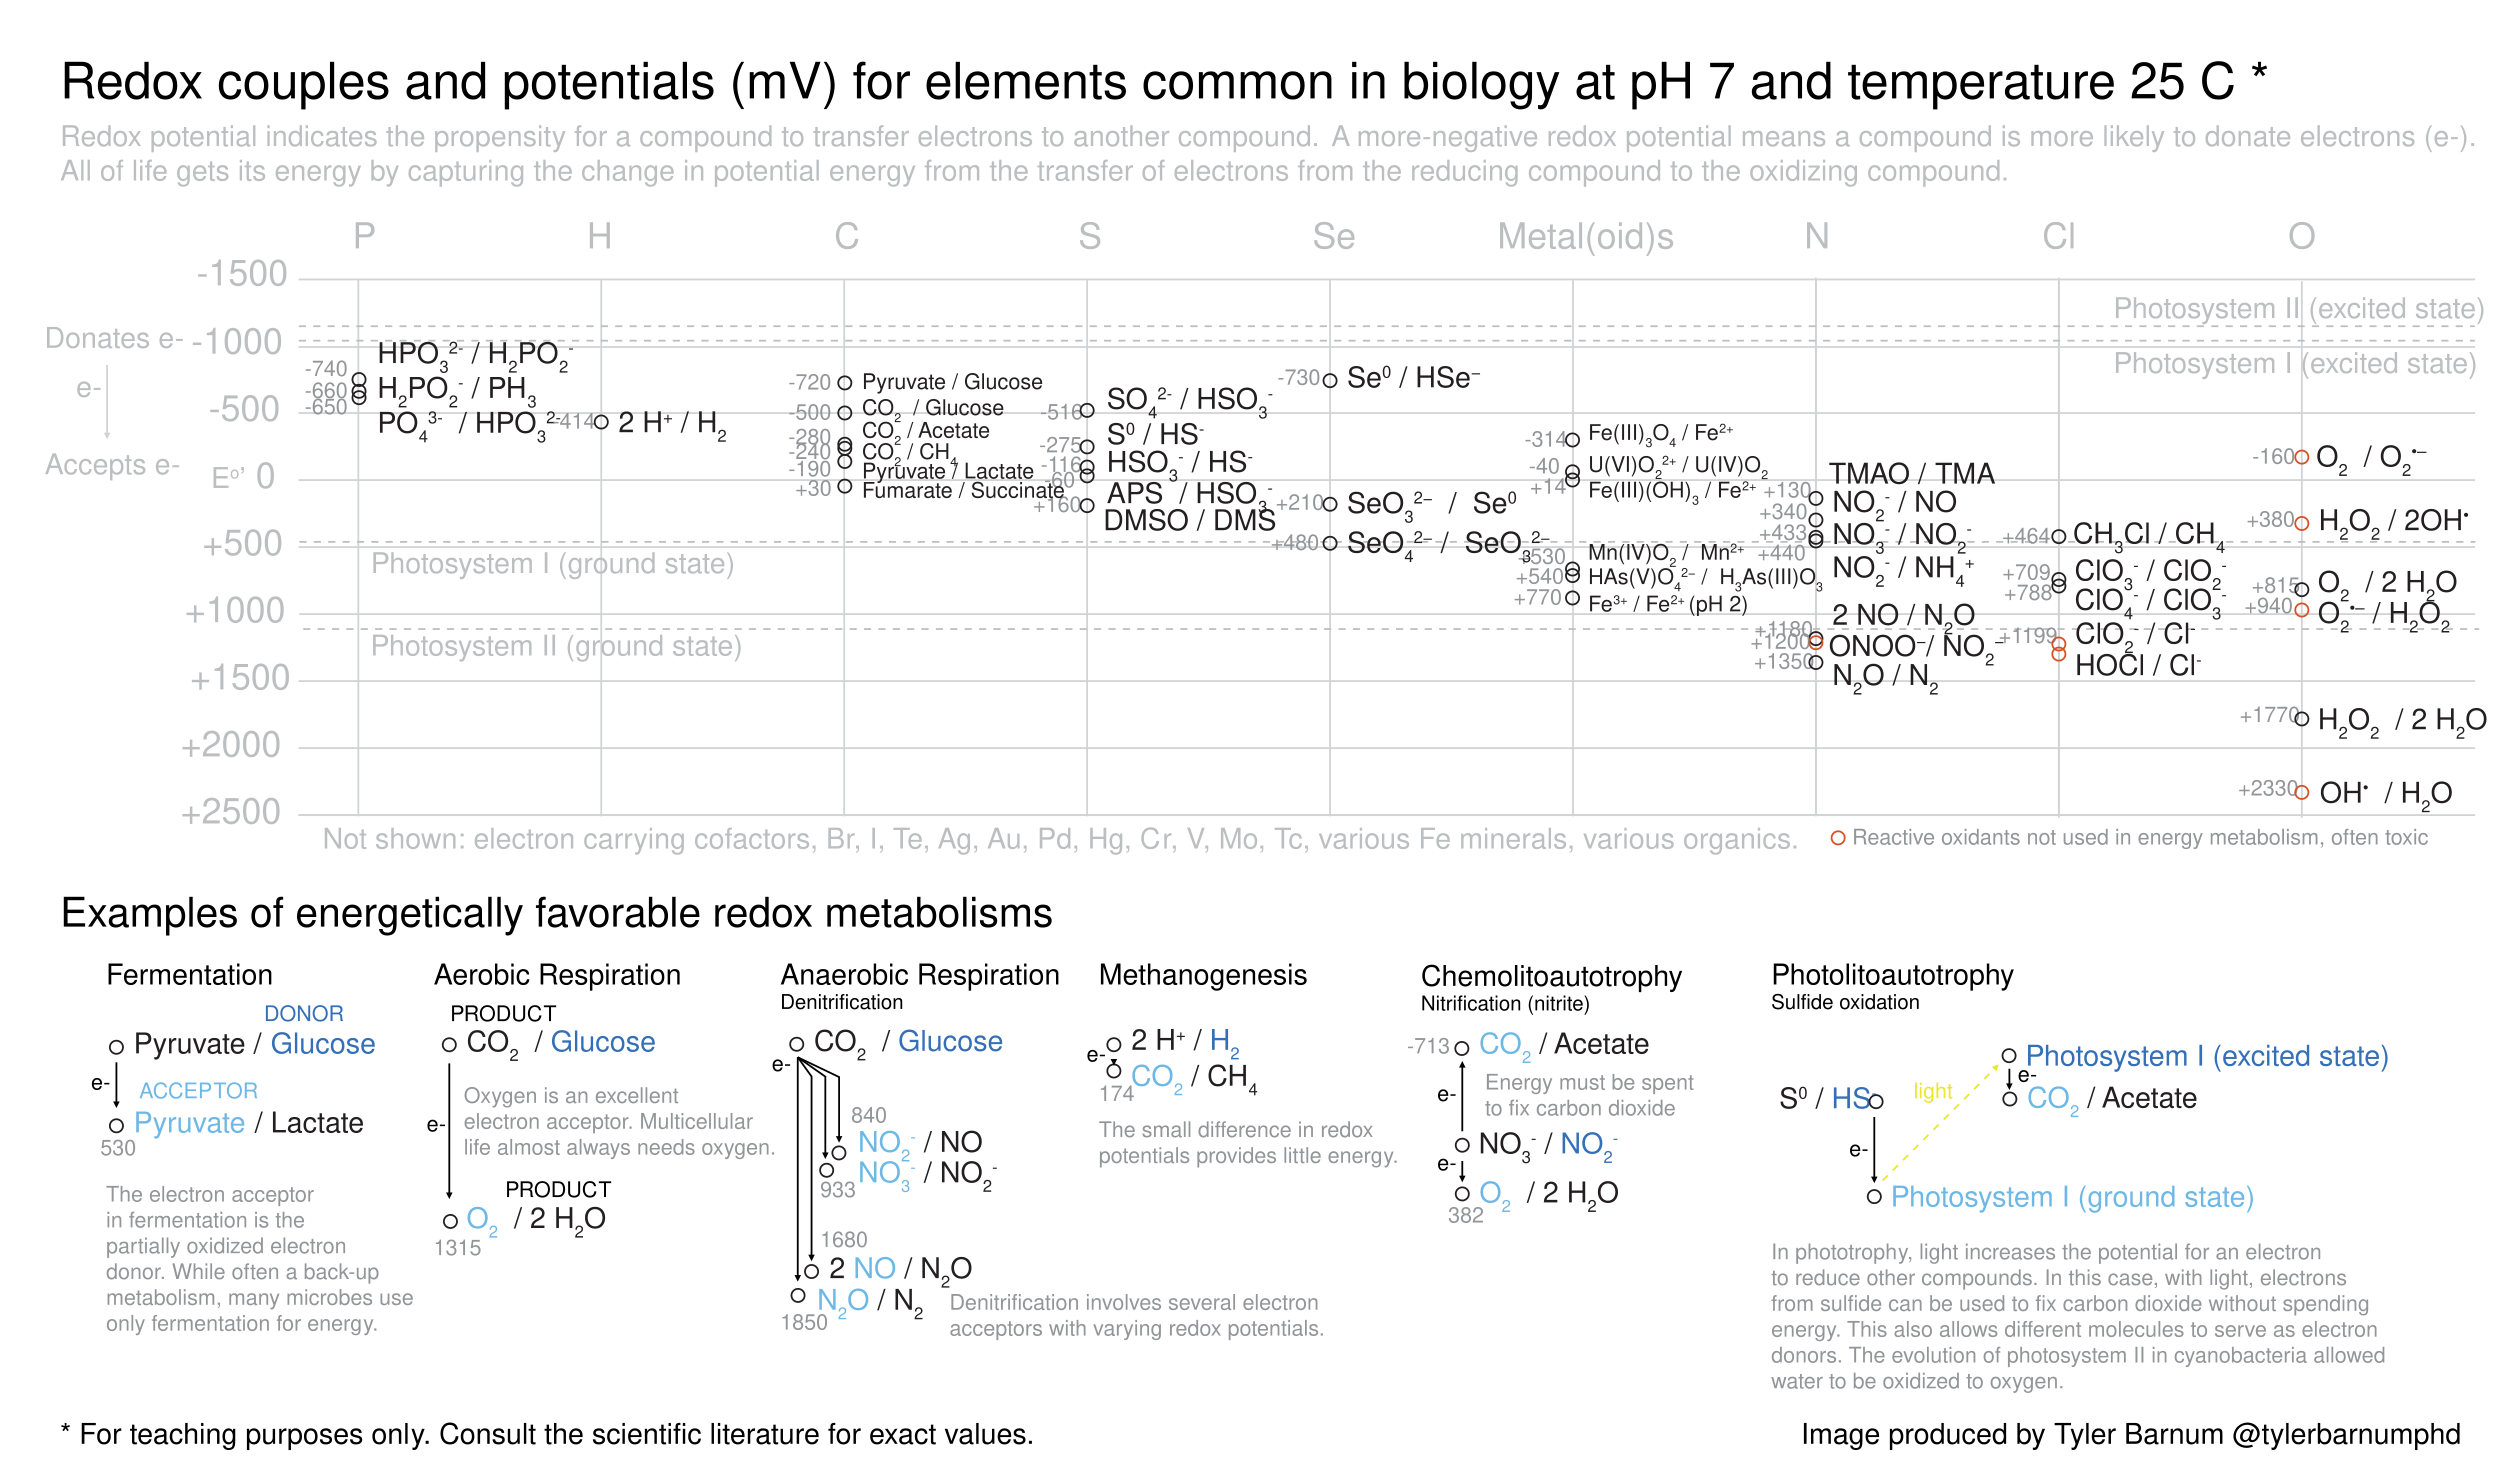
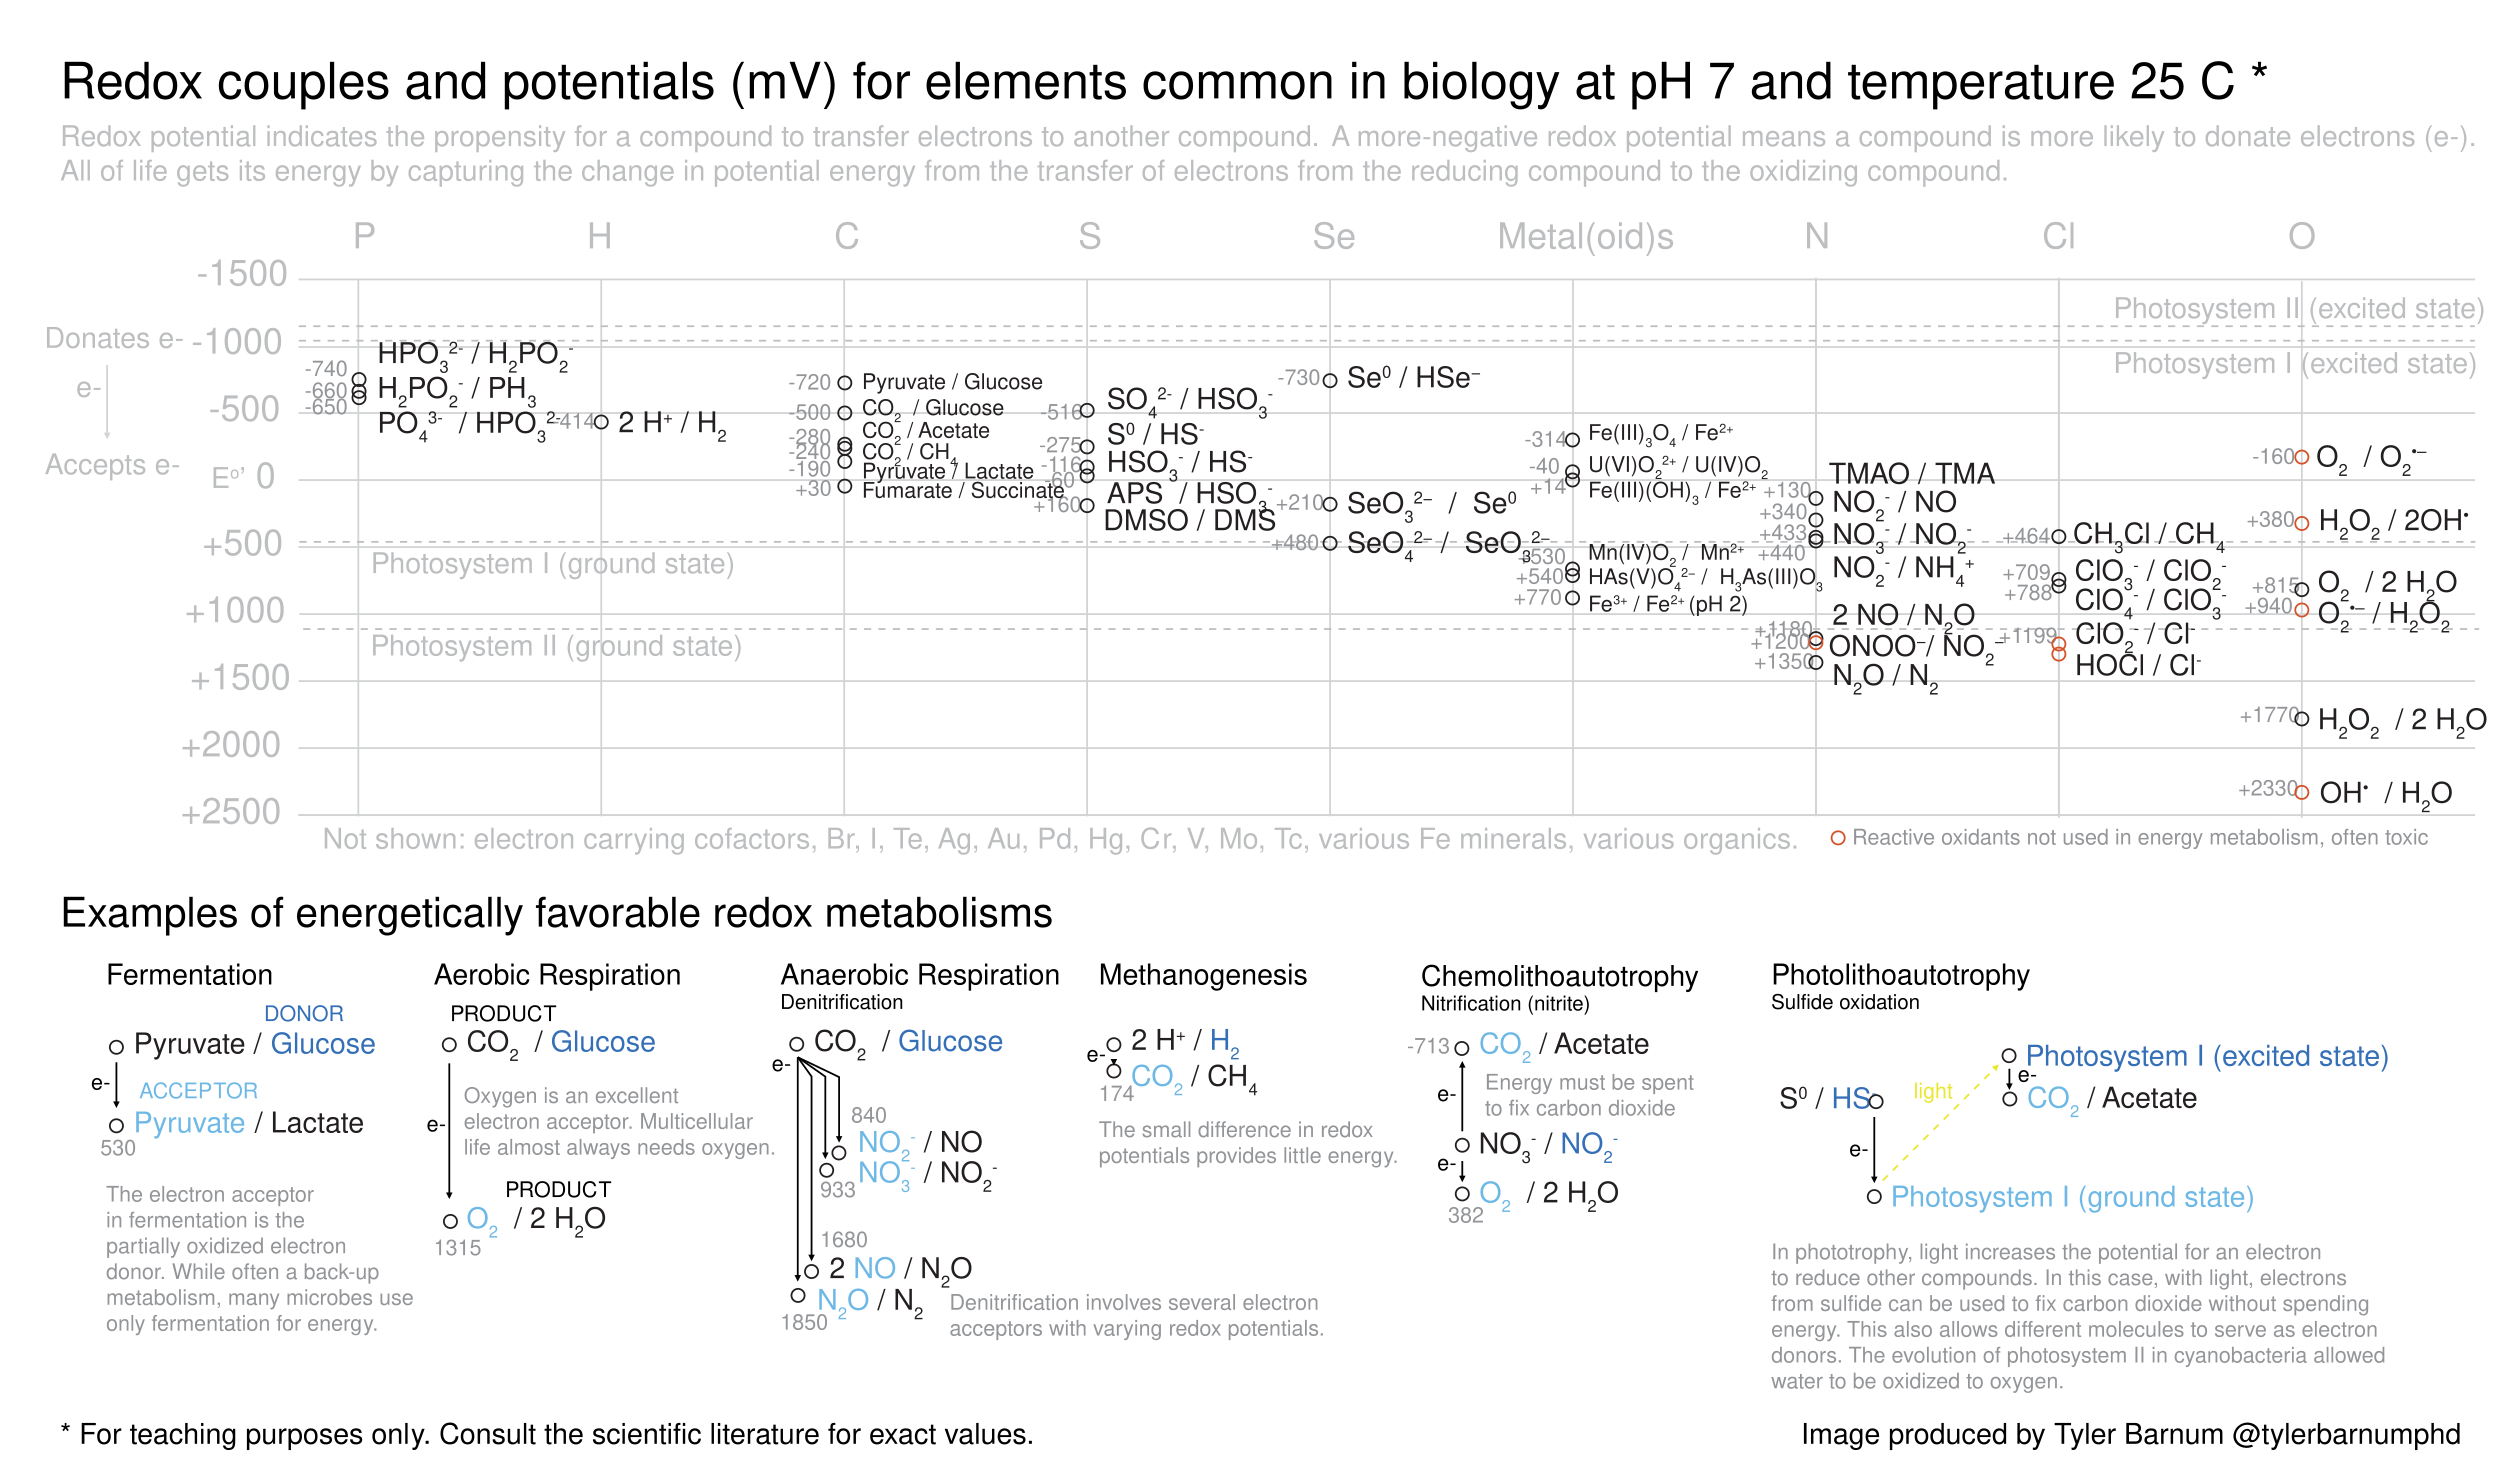
<svg xmlns="http://www.w3.org/2000/svg" id="Redox_ordered" data-name="Redox ordered" viewBox="0 0 612 362.8">
  <defs>
    <style>.cls-1,.cls-2,.cls-20,.cls-22,.cls-71,.cls-73,.cls-74{fill:none;stroke-miterlimit:10;stroke-width:0.44px;}.cls-1{stroke:#d1d3d4;}.cls-2{stroke:#bcbec0;stroke-dasharray:1.76;}.cls-3,.cls-7{font-size:8.78px;}.cls-14,.cls-3,.cls-5,.cls-7{fill:#bcbec0;}.cls-10,.cls-13,.cls-14,.cls-15,.cls-16,.cls-17,.cls-3,.cls-30,.cls-32,.cls-33,.cls-34,.cls-36,.cls-37,.cls-38,.cls-39,.cls-4,.cls-40,.cls-43,.cls-45,.cls-46,.cls-47,.cls-49,.cls-5,.cls-53,.cls-55,.cls-56,.cls-59,.cls-62,.cls-7,.cls-72,.cls-8,.cls-9{font-family:Helvetica, Helvetica;}.cls-4{font-size:12.29px;}.cls-13,.cls-14,.cls-37,.cls-43,.cls-45,.cls-46,.cls-5,.cls-56,.cls-59,.cls-62,.cls-8,.cls-9{font-size:7.02px;}.cls-6{letter-spacing:-0.05em;}.cls-7{letter-spacing:-0.02em;}.cls-13,.cls-30,.cls-32,.cls-33,.cls-34,.cls-36,.cls-37,.cls-38,.cls-39,.cls-40,.cls-49,.cls-60,.cls-63,.cls-64,.cls-65,.cls-8,.cls-9{fill:#231f20;}.cls-23,.cls-59,.cls-62,.cls-9{letter-spacing:0em;}.cls-10,.cls-16,.cls-17,.cls-33,.cls-34,.cls-36{font-size:5.27px;}.cls-10{fill:#939598;}.cls-11{letter-spacing:-0.07em;}.cls-12,.cls-13{letter-spacing:0em;}.cls-14{letter-spacing:-0.04em;}.cls-15,.cls-38,.cls-39,.cls-40,.cls-72{font-size:5.27px;}.cls-16,.cls-44,.cls-45,.cls-46,.cls-62,.cls-70{fill:#346fb7;}.cls-17,.cls-43,.cls-47,.cls-58,.cls-59{fill:#6eb8e6;}.cls-18{letter-spacing:-0.02em;}.cls-19{letter-spacing:-0.02em;}.cls-20{stroke:#231f20;}.cls-21{letter-spacing:0em;}.cls-22{stroke:#d55127;}.cls-24{letter-spacing:-0.07em;}.cls-25{letter-spacing:-0.05em;}.cls-26{letter-spacing:-0.02em;}.cls-27{letter-spacing:-0.11em;}.cls-28{letter-spacing:0em;}.cls-29{letter-spacing:-0.09em;}.cls-30,.cls-32,.cls-47,.cls-49{font-size:7.02px;}.cls-31,.cls-49{letter-spacing:0em;}.cls-32{letter-spacing:0em;}.cls-34{letter-spacing:0em;}.cls-35,.cls-36{letter-spacing:0em;}.cls-37,.cls-60,.cls-61{letter-spacing:0em;}.cls-39{letter-spacing:0em;}.cls-40,.cls-41{letter-spacing:0em;}.cls-42{letter-spacing:-0.05em;}.cls-45{letter-spacing:0em;}.cls-48,.cls-65{letter-spacing:-0.05em;}.cls-50{letter-spacing:-0.02em;}.cls-51,.cls-70{letter-spacing:0em;}.cls-52{letter-spacing:-0.05em;}.cls-53{font-size:7px;}.cls-54{font-size:5px;}.cls-55{font-size:10px;}.cls-57{letter-spacing:-0.07em;}.cls-64{letter-spacing:0em;}.cls-66{letter-spacing:-0.02em;}.cls-67{letter-spacing:-0.05em;}.cls-68{letter-spacing:0em;}.cls-69{letter-spacing:-0.05em;}.cls-71{stroke:#000;}.cls-72{fill:#e9e72e;}.cls-73,.cls-74{stroke:#e9e72e;}.cls-73{stroke-dasharray:1.76;}</style>
  </defs>
  <line class="cls-1" x1="73.08" y1="84.95" x2="605.9" y2="84.95" />
  <line class="cls-1" x1="73.08" y1="101.11" x2="605.9" y2="101.11" />
  <line class="cls-1" x1="73.08" y1="68.41" x2="605.9" y2="68.41" />
  <line class="cls-1" x1="73.08" y1="117.52" x2="605.9" y2="117.52" />
  <line class="cls-1" x1="73.08" y1="133.92" x2="605.9" y2="133.92" />
  <line class="cls-1" x1="73.29" y1="150.33" x2="605.9" y2="150.33" />
  <line class="cls-1" x1="73.08" y1="166.73" x2="605.9" y2="166.73" />
  <line class="cls-1" x1="73.08" y1="199.54" x2="557.87" y2="199.54" />
  <line class="cls-1" x1="87.72" y1="68.48" x2="87.72" y2="199.83" />
  <line class="cls-1" x1="147.19" y1="68.48" x2="147.19" y2="199.83" />
  <line class="cls-1" x1="206.66" y1="68.48" x2="206.66" y2="199.83" />
  <line class="cls-1" x1="266.13" y1="68.48" x2="266.13" y2="199.83" />
  <line class="cls-1" x1="325.6" y1="68.48" x2="325.6" y2="199.83" />
  <line class="cls-1" x1="385.07" y1="68.48" x2="385.07" y2="199.83" />
  <line class="cls-1" x1="444.54" y1="68.48" x2="444.54" y2="199.83" />
  <line class="cls-1" x1="444.54" y1="67.98" x2="444.54" y2="199.32" />
  <line class="cls-1" x1="504.01" y1="67.98" x2="504.01" y2="199.32" />
  <line class="cls-1" x1="504.01" y1="68.85" x2="504.01" y2="200.2" />
  <line class="cls-1" x1="563.49" y1="68.85" x2="563.49" y2="200.2" />
  <line class="cls-1" x1="73.08" y1="183.14" x2="605.9" y2="183.14" />
  <line class="cls-1" x1="73.08" y1="199.54" x2="605.9" y2="199.54" />
  <line class="cls-2" x1="74.22" y1="153.99" x2="606.9" y2="153.99" />
  <line class="cls-2" x1="73.29" y1="132.65" x2="605.98" y2="132.65" />
  <line class="cls-2" x1="73.15" y1="83.4" x2="605.84" y2="83.4" />
  <line class="cls-2" x1="73.15" y1="79.86" x2="605.84" y2="79.86" />
  <text class="cls-3" transform="translate(46.8 86.58)">-1000</text>
  <text class="cls-3" transform="translate(48.1 69.86)">-1500</text>
  <text class="cls-3" transform="translate(51.06 103.02)">-500</text>
  <text class="cls-3" transform="translate(62.61 119.45)">0</text>
  <text class="cls-3" transform="translate(45.23 152.32)">+1000</text>
  <text class="cls-3" transform="translate(46.52 168.76)">+1500</text>
  <text class="cls-3" transform="translate(49.54 135.89)">+500</text>
  <text class="cls-3" transform="translate(44.22 185.19)">+2000</text>
  <text class="cls-3" transform="translate(44.22 201.6)">+2500</text>
  <text class="cls-4" transform="translate(14.71 24.09)">Redox couples and potentials (mV) for elements common in biology at pH 7 and temperature 25 C *</text>
  <text class="cls-5" transform="translate(14.71 35.76)">Redox potential indicates the propensity for a compound to transfer electrons to another compound.<tspan class="cls-6" x="309.57" y="0" xml:space="preserve"> A</tspan>
    <tspan x="315.44" y="0" xml:space="preserve"> more-negative redox potential means a compound is more likely to donate electrons (e-). </tspan>
    <tspan x="0" y="8.43">All of life gets its energy by capturing the change in potential energy from the transfer of electrons from the reducing compound to the oxidizing compound.</tspan>
  </text>
  <text class="cls-3" transform="translate(560.13 60.81)">O</text>
  <text class="cls-3" transform="translate(204.2 60.81)">C</text>
  <text class="cls-3" transform="translate(143.65 60.81)">H</text>
  <text class="cls-3" transform="translate(441.69 60.81)">N</text>
  <text class="cls-7" transform="translate(86.28 60.81)">P</text>
  <text class="cls-3" transform="translate(263.94 60.81)">S</text>
  <text class="cls-3" transform="translate(321.27 60.81)">Se</text>
  <text class="cls-3" transform="translate(499.93 60.81)">Cl</text>
  <text class="cls-3" transform="translate(366.55 60.81)">Metal(oid)s</text>
  <text class="cls-8" transform="translate(567.4 144.87)">O</text>
  <text class="cls-8" transform="translate(572.87 147.21) scale(0.58)">2</text>
  <text class="cls-8" transform="translate(575.14 144.87)">
    <tspan xml:space="preserve">  / 2 H</tspan>
  </text>
  <text class="cls-8" transform="translate(593.88 147.21) scale(0.58)">2</text>
  <text class="cls-8" transform="translate(596.15 144.87)">O</text>
  <text class="cls-8" transform="translate(567.4 178.51)">H</text>
  <text class="cls-9" transform="translate(572.48 180.85) scale(0.58)">2</text>
  <text class="cls-8" transform="translate(574.75 178.51)">O</text>
  <text class="cls-8" transform="translate(580.22 180.85) scale(0.58)">2</text>
  <text class="cls-8" transform="translate(582.49 178.51)">
    <tspan xml:space="preserve">  / 2 H</tspan>
  </text>
  <text class="cls-8" transform="translate(601.22 180.85) scale(0.58)">2</text>
  <text class="cls-8" transform="translate(603.5 178.51)">O</text>
  <text class="cls-10" transform="translate(551.21 145.1)">+815</text>
  <text class="cls-10" transform="translate(490.59 146.86)">+788</text>
  <text class="cls-10" transform="translate(489.28 157.41)">+<tspan class="cls-11" x="3.08" y="0">1</tspan>
    <tspan x="5.62" y="0">199</tspan>
  </text>
  <text class="cls-10" transform="translate(490.17 141.89)">+709</text>
  <text class="cls-10" transform="translate(74.58 92.04)">-740</text>
  <text class="cls-10" transform="translate(74.58 101.36)">-650</text>
  <text class="cls-10" transform="translate(74.58 97.4)">-660</text>
  <text class="cls-8" transform="translate(507.84 149.26)">ClO</text>
  <text class="cls-8" transform="translate(519.93 151.6) scale(0.58)">4<tspan x="3.91" y="-8.02">-</tspan>
  </text>
  <text class="cls-8" transform="translate(523.57 149.26)">
    <tspan xml:space="preserve"> / ClO</tspan>
  </text>
  <text class="cls-8" transform="translate(541.52 151.6) scale(0.58)">3<tspan x="3.91" y="-8.02">-</tspan>
  </text>
  <text class="cls-8" transform="translate(507.84 142.09)">ClO</text>
  <text class="cls-8" transform="translate(519.93 144.43) scale(0.58)">3<tspan x="3.91" y="-8.02">-</tspan>
  </text>
  <text class="cls-8" transform="translate(523.57 142.09)">
    <tspan xml:space="preserve"> / ClO</tspan>
  </text>
  <text class="cls-8" transform="translate(541.52 144.43) scale(0.58)">2<tspan x="3.91" y="-8.02">-</tspan>
  </text>
  <text class="cls-8" transform="translate(92.37 88.88)">HPO</text>
  <text class="cls-8" transform="translate(107.58 91.22) scale(0.58)">3<tspan class="cls-12" x="3.91" y="-8.02">2-</tspan>
  </text>
  <text class="cls-8" transform="translate(113.5 88.88)">
    <tspan xml:space="preserve"> / H</tspan>
  </text>
  <text class="cls-8" transform="translate(124.43 91.22) scale(0.58)">2</text>
  <text class="cls-8" transform="translate(126.7 88.88)">PO</text>
  <text class="cls-8" transform="translate(136.85 91.22) scale(0.58)">2<tspan x="3.91" y="-8.02">-</tspan>
  </text>
  <text class="cls-8" transform="translate(92.37 97.4)">H</text>
  <text class="cls-8" transform="translate(97.44 99.73) scale(0.58)">2</text>
  <text class="cls-8" transform="translate(99.71 97.4)">PO</text>
  <text class="cls-8" transform="translate(109.86 99.73) scale(0.58)">
    <tspan class="cls-12">2</tspan>
    <tspan x="3.9" y="-8.02">-</tspan>
  </text>
  <text class="cls-8" transform="translate(113.5 97.4)">
    <tspan xml:space="preserve"> / PH</tspan>
  </text>
  <text class="cls-13" transform="translate(129.11 99.73) scale(0.58)">3</text>
  <text class="cls-5" transform="translate(10.87 85.14)">Donates e-</text>
  <text class="cls-5" transform="translate(51.65 119.45)">E</text>
  <text class="cls-5" transform="translate(56.33 117.11) scale(0.58)">o</text>
  <text class="cls-14" transform="translate(58.61 119.45)">’</text>
  <text class="cls-5" transform="translate(18.62 97.14)">e-</text>
  <text class="cls-15" transform="translate(22.28 266.72)">e-</text>
  <text class="cls-16" transform="translate(64.62 249.96)">DONOR</text>
  <text class="cls-17" transform="translate(34.06 268.85)">ACCEP<tspan class="cls-18" x="18.15" y="0">T</tspan>
    <tspan x="21.27" y="0">OR</tspan>
  </text>
  <text class="cls-15" transform="translate(104.44 276.94)">e-</text>
  <text class="cls-15" transform="translate(110.19 249.97)">PRODUC<tspan class="cls-19" x="22.84" y="0">T</tspan>
  </text>
  <text class="cls-15" transform="translate(123.65 293.04)">PRODUC<tspan class="cls-19" x="22.84" y="0">T</tspan>
  </text>
  <text class="cls-15" transform="translate(188.93 262.18)">e-</text>
  <text class="cls-15" transform="translate(266 259.84)">e-</text>
  <text class="cls-15" transform="translate(351.83 269.51)">e-</text>
  <text class="cls-15" transform="translate(351.83 286.48)">e-</text>
  <text class="cls-5" transform="translate(10.91 116.08)">Accepts e-</text>
  <text class="cls-8" transform="translate(92.37 105.94)">PO</text>
  <text class="cls-8" transform="translate(102.51 108.28) scale(0.58)">4<tspan class="cls-12" x="3.91" y="-8.02">3-</tspan>
  </text>
  <text class="cls-8" transform="translate(108.43 105.94)">
    <tspan xml:space="preserve">  / HPO</tspan>
  </text>
  <text class="cls-8" transform="translate(131.45 108.28) scale(0.58)">3<tspan class="cls-12" x="3.91" y="-8.02">2-</tspan>
  </text>
  <text class="cls-8" transform="translate(507.96 157.53)">ClO</text>
  <text class="cls-8" transform="translate(520.05 159.87) scale(0.58)">2<tspan x="3.91" y="-8.02">-</tspan>
  </text>
  <text class="cls-8" transform="translate(523.69 157.53)">
    <tspan xml:space="preserve"> / Cl</tspan>
  </text>
  <text class="cls-8" transform="translate(536.18 155.19) scale(0.58)">-</text>
  <circle class="cls-20" cx="563.49" cy="144.35" r="1.61" />
  <text class="cls-8" transform="translate(567 114.17)">O</text>
  <text class="cls-8" transform="translate(572.46 116.51) scale(0.58)">2</text>
  <text class="cls-8" transform="translate(574.74 114.17)">
    <tspan xml:space="preserve">  / O</tspan>
  </text>
  <text class="cls-8" transform="translate(588.01 116.51) scale(0.58)">2<tspan class="cls-21" x="3.91" y="-8.02">•–</tspan>
  </text>
  <text class="cls-10" transform="translate(551.33 113.51)">-160</text>
  <circle class="cls-22" cx="563.49" cy="111.9" r="1.61" />
  <text class="cls-8" transform="translate(567.4 152.48)">O</text>
  <text class="cls-8" transform="translate(572.87 154.82) scale(0.58)">2<tspan x="3.91" y="-8.02">•–</tspan>
  </text>
  <text class="cls-8" transform="translate(578.85 152.48)">
    <tspan xml:space="preserve"> / H</tspan>
  </text>
  <text class="cls-8" transform="translate(589.78 154.82) scale(0.58)">2</text>
  <text class="cls-8" transform="translate(592.05 152.48)">O</text>
  <text class="cls-8" transform="translate(597.52 154.82) scale(0.58)">2</text>
  <text class="cls-10" transform="translate(549.44 150.08)">+940</text>
  <circle class="cls-22" cx="563.49" cy="149.33" r="1.61" />
  <text class="cls-10" transform="translate(548.27 176.76)">+1770</text>
  <circle class="cls-20" cx="563.49" cy="176" r="1.61" />
  <text class="cls-8" transform="translate(567.88 196.49)">OH</text>
  <text class="cls-9" transform="translate(578.41 194.15) scale(0.58)">•</text>
  <text class="cls-8" transform="translate(579.85 196.49)">
    <tspan xml:space="preserve">  / H</tspan>
  </text>
  <text class="cls-8" transform="translate(592.72 198.83) scale(0.58)">2</text>
  <text class="cls-8" transform="translate(595 196.49)">O</text>
  <text class="cls-10" transform="translate(547.9 194.73)">+2330</text>
  <circle class="cls-22" cx="563.49" cy="193.98" r="1.61" />
  <text class="cls-8" transform="translate(565.65 129.78)">
    <tspan xml:space="preserve"> H</tspan>
  </text>
  <text class="cls-8" transform="translate(572.67 132.12) scale(0.58)">2</text>
  <text class="cls-8" transform="translate(574.95 129.78)">O</text>
  <text class="cls-9" transform="translate(580.41 132.12) scale(0.58)">2</text>
  <text class="cls-8" transform="translate(582.69 129.78)">
    <tspan xml:space="preserve"> / 2OH</tspan>
  </text>
  <text class="cls-8" transform="translate(602.98 127.44) scale(0.58)">•</text>
  <text class="cls-10" transform="translate(549.94 128.9)">+380</text>
  <circle class="cls-22" cx="563.49" cy="128.15" r="1.61" />
  <circle class="cls-20" cx="504.01" cy="143.47" r="1.61" />
  <circle class="cls-22" cx="504.01" cy="157.65" r="1.61" />
  <text class="cls-8" transform="translate(507.96 165.27)">HOCl / Cl</text>
  <text class="cls-8" transform="translate(537.61 162.93) scale(0.58)">-</text>
  <circle class="cls-22" cx="504.01" cy="160.12" r="1.61" />
  <circle class="cls-22" cx="449.98" cy="205.11" r="1.61" />
  <text class="cls-10" transform="translate(430.57 132.16)">+433</text>
  <text class="cls-10" transform="translate(430.2 137.13)">+440</text>
  <text class="cls-8" transform="translate(448.55 133.19)">NO</text>
  <text class="cls-8" transform="translate(459.09 135.52) scale(0.58)">
    <tspan class="cls-23">3</tspan>
    <tspan x="3.91" y="-8.02">-</tspan>
  </text>
  <text class="cls-8" transform="translate(462.73 133.19)">
    <tspan xml:space="preserve"> / NO</tspan>
  </text>
  <text class="cls-8" transform="translate(479.11 135.52) scale(0.58)">2<tspan x="3.91" y="-8.02">-</tspan>
  </text>
  <circle class="cls-20" cx="444.54" cy="131.54" r="1.61" />
  <circle class="cls-20" cx="444.54" cy="132.43" r="1.61" />
  <text class="cls-10" transform="translate(429.45 155.82)">+<tspan class="cls-24" x="3.08" y="0">1</tspan>
    <tspan x="5.62" y="0">180</tspan>
  </text>
  <text class="cls-8" transform="translate(448.55 152.94)">2 NO / N</text>
  <text class="cls-8" transform="translate(475.87 155.28) scale(0.58)">2</text>
  <text class="cls-8" transform="translate(478.14 152.94)">O</text>
  <text class="cls-8" transform="translate(448.55 167.68)">N</text>
  <text class="cls-9" transform="translate(453.62 170.02) scale(0.58)">2</text>
  <text class="cls-8" transform="translate(455.9 167.68)">O / N</text>
  <text class="cls-9" transform="translate(472.29 170.02) scale(0.58)">2</text>
  <circle class="cls-20" cx="444.54" cy="156.33" r="1.61" />
  <text class="cls-10" transform="translate(429.37 163.68)">+1350</text>
  <text class="cls-10" transform="translate(453.4 206.72)">Reactive oxidants not used in energy metabolism, often toxic</text>
  <text class="cls-5" transform="translate(78.96 207.72)">Not shown: electron carrying cofactors, B<tspan class="cls-25" x="128.02" y="0">r</tspan>
    <tspan x="129.98" y="0">, I,</tspan>
    <tspan class="cls-26" x="137.78" y="0"> </tspan>
    <tspan class="cls-27" x="139.61" y="0">T</tspan>
    <tspan x="143.12" y="0">e,</tspan>
    <tspan class="cls-6" x="148.98" y="0"> </tspan>
    <tspan x="150.54" y="0">Ag,</tspan>
    <tspan class="cls-25" x="161.08" y="0"> </tspan>
    <tspan class="cls-28" x="162.65" y="0">Au, Pd, Hg, C</tspan>
    <tspan class="cls-6" x="205.58" y="0">r</tspan>
    <tspan x="207.54" y="0">, </tspan>
    <tspan class="cls-29" x="211.44" y="0">V</tspan>
    <tspan x="215.48" y="0">, Mo,</tspan>
    <tspan class="cls-26" x="231.09" y="0"> </tspan>
    <tspan class="cls-27" x="232.92" y="0">T</tspan>
    <tspan x="236.43" y="0">c, various Fe minerals, various organics.</tspan>
  </text>
  <text class="cls-10" transform="translate(428.48 158.83)">+1200</text>
  <text class="cls-5" transform="translate(90.68 160.46)">Photosystem II (ground state)</text>
  <text class="cls-5" transform="translate(517.34 77.86)">Photosystem II (excited state)</text>
  <text class="cls-5" transform="translate(90.76 140.29)">Photosystem I (ground state)</text>
  <text class="cls-5" transform="translate(517.34 91.3)">Photosystem I (excited state)</text>
  <circle class="cls-20" cx="444.54" cy="162.18" r="1.61" />
  <circle class="cls-22" cx="444.54" cy="157.34" r="1.61" />
  <text class="cls-10" transform="translate(430.63 127.04)">+340</text>
  <text class="cls-8" transform="translate(448.55 125.28)">NO</text>
  <text class="cls-8" transform="translate(459.09 127.62) scale(0.58)">
    <tspan class="cls-23">2</tspan>
    <tspan x="3.91" y="-8.02">-</tspan>
  </text>
  <text class="cls-8" transform="translate(462.73 125.28)">
    <tspan xml:space="preserve"> / NO</tspan>
  </text>
  <text class="cls-8" transform="translate(448.55 141.31)">NO</text>
  <text class="cls-8" transform="translate(459.09 143.65) scale(0.58)">
    <tspan class="cls-23">2</tspan>
    <tspan x="3.91" y="-8.02">-</tspan>
  </text>
  <text class="cls-8" transform="translate(462.73 141.31)">
    <tspan xml:space="preserve"> / NH</tspan>
  </text>
  <text class="cls-8" transform="translate(478.72 143.65) scale(0.58)">4<tspan x="3.91" y="-8.02">+</tspan>
  </text>
  <circle class="cls-20" cx="444.54" cy="127.3" r="1.61" />
  <text class="cls-10" transform="translate(431.63 121.75)">+130</text>
  <circle class="cls-20" cx="444.54" cy="122.01" r="1.61" />
  <text class="cls-10" transform="translate(254.58 102.65)">-516</text>
  <text class="cls-30" transform="translate(270.93 100.07)">SO</text>
  <text class="cls-30" transform="translate(281.07 102.41) scale(0.58)">4<tspan x="3.9" y="-8.02">2-</tspan>
  </text>
  <text class="cls-30" transform="translate(286.99 100.07)">
    <tspan xml:space="preserve"> / HSO</tspan>
  </text>
  <text class="cls-30" transform="translate(308.05 102.41) scale(0.58)">3<tspan class="cls-31" x="3.9" y="-8.02">-</tspan>
  </text>
  <circle class="cls-20" cx="266.13" cy="100.46" r="1.61" />
  <text class="cls-10" transform="translate(255.58 119.29)">-60</text>
  <text class="cls-30" transform="translate(270.93 123.17)">
    <tspan xml:space="preserve">APS  / HSO</tspan>
  </text>
  <text class="cls-30" transform="translate(307.99 125.51) scale(0.58)">3<tspan class="cls-31" x="3.9" y="-8.02">-</tspan>
  </text>
  <circle class="cls-20" cx="266.13" cy="116.49" r="1.61" />
  <text class="cls-10" transform="translate(254.74 115.53)">-<tspan class="cls-24" x="1.75" y="0">1</tspan>
    <tspan x="4.29" y="0">16</tspan>
  </text>
  <text class="cls-30" transform="translate(270.93 115.5)">HSO</text>
  <text class="cls-30" transform="translate(286.14 117.83) scale(0.58)">3<tspan x="3.9" y="-8.02">-</tspan>
  </text>
  <text class="cls-30" transform="translate(289.78 115.5)">
    <tspan xml:space="preserve"> / HS</tspan>
  </text>
  <text class="cls-30" transform="translate(305.38 113.16) scale(0.58)">-</text>
  <circle class="cls-20" cx="266.13" cy="114.34" r="1.61" />
  <text class="cls-10" transform="translate(254.35 110.73)">-275</text>
  <text class="cls-30" transform="translate(270.93 108.72)">S</text>
  <text class="cls-30" transform="translate(275.61 106.39) scale(0.58)">0</text>
  <text class="cls-32" transform="translate(277.89 108.72)">
    <tspan xml:space="preserve"> / HS</tspan>
  </text>
  <text class="cls-30" transform="translate(293.49 106.39) scale(0.58)">-</text>
  <circle class="cls-20" cx="266.13" cy="109.4" r="1.61" />
  <text class="cls-10" transform="translate(252.89 125.31)">+160</text>
  <text class="cls-30" transform="translate(270.05 129.79)">DMSO / DMS</text>
  <circle class="cls-20" cx="266.13" cy="123.78" r="1.61" />
  <text class="cls-10" transform="translate(490.1 133)">+464</text>
  <text class="cls-8" transform="translate(507.44 133.03)">CH</text>
  <text class="cls-8" transform="translate(517.58 135.37) scale(0.58)">3</text>
  <text class="cls-8" transform="translate(519.86 133.03)">Cl / CH</text>
  <text class="cls-8" transform="translate(542.48 135.37) scale(0.58)">4</text>
  <circle class="cls-20" cx="504.01" cy="131.37" r="1.61" />
  <text class="cls-10" transform="translate(374.54 120.87)">+14</text>
  <text class="cls-10" transform="translate(374.25 115.89)">-40</text>
  <text class="cls-33" transform="translate(388.78 121.78)">Fe(III)(OH)</text>
  <text class="cls-33" transform="translate(414.23 123.53) scale(0.58)">3</text>
  <text class="cls-34" transform="translate(415.94 121.78)">
    <tspan xml:space="preserve"> / Fe</tspan>
  </text>
  <text class="cls-33" transform="translate(426.47 120.03) scale(0.58)">2+</text>
  <text class="cls-33" transform="translate(388.79 115.5) rotate(0.05)">U(VI)O</text>
  <text class="cls-33" transform="translate(405.17 117.26) rotate(0.05) scale(0.58)">2<tspan class="cls-35" x="2.93" y="-6.02">2+</tspan>
  </text>
  <text class="cls-34" transform="translate(410.38 115.51) rotate(0.05)">
    <tspan xml:space="preserve"> / U(IV)O</tspan>
  </text>
  <text class="cls-36" transform="translate(431.15 117.29) rotate(0.05) scale(0.58)">2</text>
  <circle class="cls-20" cx="384.96" cy="117.5" r="1.61" />
  <text class="cls-10" transform="translate(370.5 147.99)">+770</text>
  <text class="cls-33" transform="translate(388.78 149.66)">Fe</text>
  <text class="cls-33" transform="translate(394.93 147.91) scale(0.58)">3+</text>
  <text class="cls-33" transform="translate(398.43 149.66)">
    <tspan xml:space="preserve"> / Fe</tspan>
  </text>
  <text class="cls-33" transform="translate(408.96 147.91) scale(0.58)">2+ </text>
  <text class="cls-33" transform="translate(413.32 149.66)">(pH 2)</text>
  <circle class="cls-20" cx="384.96" cy="146.38" r="1.61" />
  <circle class="cls-20" cx="384.96" cy="115.5" r="1.61" />
  <text class="cls-10" transform="translate(373.18 109.32)">-314</text>
  <text class="cls-33" transform="translate(388.78 107.68)">Fe(III)</text>
  <text class="cls-33" transform="translate(402.82 109.43) scale(0.58)">3</text>
  <text class="cls-33" transform="translate(404.53 107.68)">O</text>
  <text class="cls-33" transform="translate(408.63 109.43) scale(0.58)">4</text>
  <text class="cls-33" transform="translate(410.33 107.68)">
    <tspan xml:space="preserve"> / Fe</tspan>
  </text>
  <text class="cls-33" transform="translate(420.87 105.93) scale(0.58)">2+</text>
  <circle class="cls-20" cx="384.96" cy="107.71" r="1.61" />
  <text class="cls-10" transform="translate(371.5 138.02)">+530</text>
  <text class="cls-10" transform="translate(371.02 142.87)">+540</text>
  <text class="cls-10" transform="translate(312.28 124.79)">+210</text>
  <text class="cls-33" transform="translate(388.78 137.02)">Mn(IV)O</text>
  <text class="cls-33" transform="translate(408.68 138.77) scale(0.58)">2</text>
  <text class="cls-33" transform="translate(410.38 137.02)">
    <tspan xml:space="preserve"> /  Mn</tspan>
  </text>
  <text class="cls-36" transform="translate(423.55 135.27) scale(0.58)">2+</text>
  <circle class="cls-20" cx="384.96" cy="139.29" r="1.61" />
  <circle class="cls-20" cx="384.96" cy="140.9" r="1.61" />
  <circle class="cls-20" cx="325.6" cy="123.44" r="1.61" />
  <text class="cls-10" transform="translate(311.07 134.61)">+480</text>
  <circle class="cls-20" cx="325.6" cy="133" r="1.61" />
  <text class="cls-10" transform="translate(135.23 104.92)">-414</text>
  <text class="cls-8" transform="translate(151.39 105.8)">2 H</text>
  <text class="cls-8" transform="translate(162.32 103.46) scale(0.58)">+</text>
  <text class="cls-37" transform="translate(164.71 105.8)">
    <tspan xml:space="preserve"> / H</tspan>
  </text>
  <text class="cls-9" transform="translate(175.63 108.14) scale(0.58)">2</text>
  <circle class="cls-20" cx="147.19" cy="103.31" r="1.61" />
  <text class="cls-10" transform="translate(192.97 112.36)">-240</text>
  <text class="cls-10" transform="translate(192.97 108.75)">-280</text>
  <text class="cls-38" transform="translate(211.01 112.36)">CO</text>
  <text class="cls-39" transform="translate(218.92 114.12) scale(0.58)">2</text>
  <text class="cls-40" transform="translate(220.62 112.36)">
    <tspan xml:space="preserve"> / CH</tspan>
  </text>
  <text class="cls-39" transform="translate(232.63 114.12) scale(0.58)">4</text>
  <text class="cls-38" transform="translate(211.01 107.14)">CO</text>
  <text class="cls-39" transform="translate(218.92 108.9) scale(0.58)">2</text>
  <text class="cls-38" transform="translate(220.62 107.14)">
    <tspan class="cls-41" xml:space="preserve"> /</tspan>
    <tspan class="cls-42" x="2.93" y="0"> </tspan>
    <tspan x="4.1" y="0">Acetate</tspan>
  </text>
  <circle class="cls-20" cx="206.81" cy="109.75" r="1.61" />
  <circle class="cls-20" cx="206.81" cy="108.75" r="1.61" />
  <text class="cls-43" transform="translate(462.82 295.35)">Photosystem I (ground state)</text>
  <text class="cls-8" transform="translate(435.54 271.3)">S</text>
  <text class="cls-8" transform="translate(440.23 268.96) scale(0.58)">0</text>
  <text class="cls-8" transform="translate(442.5 271.3)">
    <tspan xml:space="preserve"> / </tspan>
    <tspan class="cls-44" x="5.85" y="0">HS</tspan>
  </text>
  <text class="cls-45" transform="translate(458.11 268.96) scale(0.58)">-</text>
  <circle class="cls-20" cx="459.27" cy="269.69" r="1.61" />
  <circle class="cls-20" cx="458.83" cy="292.93" r="1.61" />
  <text class="cls-46" transform="translate(495.82 260.86)">Photosystem I (excited state)</text>
  <circle class="cls-20" cx="491.82" cy="258.43" r="1.61" />
  <text class="cls-47" transform="translate(496.21 271.13)">CO</text>
  <text class="cls-47" transform="translate(506.74 273.47) scale(0.58)">2</text>
  <text class="cls-30" transform="translate(509.02 271.13)">
    <tspan xml:space="preserve"> /</tspan>
    <tspan class="cls-48" x="3.9" y="0"> </tspan>
    <tspan x="5.47" y="0">Acetate</tspan>
  </text>
  <circle class="cls-20" cx="492.01" cy="269.04" r="1.61" />
  <text class="cls-10" transform="translate(192.97 95.35)">-720</text>
  <text class="cls-33" transform="translate(211.01 95.22)">Pyruvate / Glucose</text>
  <circle class="cls-20" cx="206.81" cy="93.74" r="1.61" />
  <text class="cls-10" transform="translate(192.97 116.58)">-190</text>
  <text class="cls-33" transform="translate(211.01 117.11)">Pyruvate / Lactate</text>
  <circle class="cls-20" cx="206.81" cy="112.97" r="1.61" />
  <text class="cls-10" transform="translate(194.66 121.31)">+30</text>
  <text class="cls-33" transform="translate(211.01 121.83)">Fumarate / Succinate</text>
  <circle class="cls-20" cx="206.81" cy="119.01" r="1.61" />
  <text class="cls-10" transform="translate(192.97 102.71)">-500</text>
  <text class="cls-38" transform="translate(211.01 101.58)">CO</text>
  <text class="cls-39" transform="translate(218.92 103.34) scale(0.58)">2</text>
  <text class="cls-40" transform="translate(220.62 101.58)">
    <tspan xml:space="preserve">  / Glucose</tspan>
  </text>
  <circle class="cls-20" cx="206.81" cy="101.1" r="1.61" />
  <circle class="cls-20" cx="87.89" cy="92.91" r="1.61" />
  <circle class="cls-20" cx="87.89" cy="97.35" r="1.61" />
  <circle class="cls-20" cx="87.89" cy="95.79" r="1.61" />
  <circle class="cls-20" cx="504.01" cy="141.86" r="1.61" />
  <text class="cls-30" transform="translate(329.74 135.26)">SeO</text>
  <text class="cls-30" transform="translate(343.79 137.6) scale(0.58)">4<tspan x="3.9" y="-8.02">2−</tspan>
  </text>
  <text class="cls-30" transform="translate(350.73 135.26)">
    <tspan xml:space="preserve"> /  SeO</tspan>
  </text>
  <text class="cls-30" transform="translate(372.58 137.6) scale(0.58)">
    <tspan class="cls-31">3</tspan>
    <tspan x="3.9" y="-8.02">2−</tspan>
  </text>
  <text class="cls-33" transform="translate(388.78 142.98)">HAs(V)O</text>
  <text class="cls-33" transform="translate(409.84 144.73) scale(0.58)">4<tspan x="2.93" y="-6.02">2−</tspan>
  </text>
  <text class="cls-33" transform="translate(415.05 142.98)">
    <tspan xml:space="preserve"> /  H</tspan>
  </text>
  <text class="cls-36" transform="translate(424.71 144.73) scale(0.58)">3</text>
  <text class="cls-34" transform="translate(426.42 142.98)">As(III)O</text>
  <text class="cls-33" transform="translate(444.56 144.73) scale(0.58)">3</text>
  <text class="cls-30" transform="translate(329.74 125.57)">SeO</text>
  <text class="cls-30" transform="translate(343.79 127.91) scale(0.58)">3<tspan x="3.9" y="-8.02">2−</tspan>
  </text>
  <text class="cls-30" transform="translate(350.73 125.57)">
    <tspan xml:space="preserve">  /  Se</tspan>
  </text>
  <text class="cls-30" transform="translate(369.07 123.24) scale(0.58)">0</text>
  <text class="cls-10" transform="translate(312.7 94.18)">-730</text>
  <circle class="cls-20" cx="325.6" cy="93.19" r="1.61" />
  <text class="cls-30" transform="translate(329.74 94.8)">Se</text>
  <text class="cls-49" transform="translate(338.33 92.46) scale(0.58)">0</text>
  <text class="cls-30" transform="translate(340.6 94.8)">
    <tspan xml:space="preserve"> / HSe</tspan>
  </text>
  <text class="cls-30" transform="translate(360.11 92.46) scale(0.58)">−</text>
  <text class="cls-8" transform="translate(447.67 118.39)">TMAO /<tspan class="cls-50" x="24.19" y="0"> </tspan>
    <tspan class="cls-51" x="26.02" y="0">TM</tspan>
    <tspan class="cls-52" x="36.16" y="0">A</tspan>
  </text>
  <line class="cls-1" x1="26.22" y1="89.33" x2="26.22" y2="106.52" />
  <polygon class="cls-1" points="25.78 106.14 26.67 106.14 26.22 107.04 25.78 106.14" />
  <text class="cls-53" transform="translate(106.16 240.99)">Aerobic Respiration</text>
  <text class="cls-53" transform="translate(191 240.99)">Anaerobic Respiration<tspan class="cls-54">
      <tspan x="0" y="6">Denitrification</tspan>
    </tspan>
  </text>
  <text class="cls-53" transform="translate(268.97 240.99)">Methanogenesis</text>
-   <text class="cls-53" transform="translate(347.83 241.34)">Chemolitoautotrophy<tspan class="cls-54">
+   <text class="cls-53" transform="translate(347.83 241.34)">Chemolithoautotrophy<tspan class="cls-54">
      <tspan x="0" y="6">Nitrification (nitrite)</tspan>
    </tspan>
  </text>
-   <text class="cls-53" transform="translate(433.58 240.99)">Photolitoautotrophy<tspan class="cls-54">
+   <text class="cls-53" transform="translate(433.58 240.99)">Photolithoautotrophy<tspan class="cls-54">
      <tspan x="0" y="6">Sulfide oxidation</tspan>
    </tspan>
  </text>
  <text class="cls-53" transform="translate(25.96 240.99)">Fermentation</text>
  <text class="cls-55" transform="translate(14.71 226.83)">Examples of energetically favorable redox metabolisms</text>
  <text class="cls-56" transform="translate(14.71 353.44)">* For teaching purposes onl<tspan class="cls-57" x="85.88" y="0">y</tspan>
    <tspan x="88.88" y="0">. Consult the scientific literature for exact values.</tspan>
  </text>
  <text class="cls-56" transform="translate(440.89 353.44)">Image produced by<tspan class="cls-50" x="60.12" y="0"> </tspan>
    <tspan class="cls-6" x="61.95" y="0">T</tspan>
    <tspan x="65.85" y="0">yler Barnum @tylerbarnumphd</tspan>
  </text>
  <text class="cls-10" transform="translate(200.76 293.04)">933</text>
  <text class="cls-43" transform="translate(210.03 289.43)">NO</text>
  <text class="cls-43" transform="translate(220.57 291.76) scale(0.58)">
    <tspan class="cls-23">3</tspan>
    <tspan x="3.91" y="-8.02">-</tspan>
  </text>
  <text class="cls-8" transform="translate(224.21 289.43)">
    <tspan xml:space="preserve"> / NO</tspan>
  </text>
  <text class="cls-8" transform="translate(240.59 291.76) scale(0.58)">2<tspan x="3.91" y="-8.02">-</tspan>
  </text>
  <circle class="cls-20" cx="202.37" cy="286.48" r="1.61" />
  <text class="cls-10" transform="translate(200.76 305.25)">1680</text>
  <text class="cls-8" transform="translate(203.03 312.88)">2 <tspan class="cls-58" x="5.86" y="0">NO</tspan>
    <tspan x="16.39" y="0" xml:space="preserve"> / N</tspan>
  </text>
  <text class="cls-8" transform="translate(230.34 315.21) scale(0.58)">2</text>
  <text class="cls-8" transform="translate(232.62 312.88)">O</text>
  <text class="cls-43" transform="translate(200.03 320.62)">N</text>
  <text class="cls-59" transform="translate(205.1 322.96) scale(0.58)">2</text>
  <text class="cls-43" transform="translate(207.38 320.62)">O<tspan class="cls-60" x="5.46" y="0" xml:space="preserve"> / N</tspan>
  </text>
  <text class="cls-9" transform="translate(223.76 322.96) scale(0.58)">2</text>
  <circle class="cls-20" cx="198.67" cy="311.27" r="1.61" />
  <text class="cls-10" transform="translate(191 325.48)">1850</text>
  <circle class="cls-20" cx="195.36" cy="317.12" r="1.61" />
  <text class="cls-10" transform="translate(208.35 274.79)">840</text>
  <text class="cls-43" transform="translate(210.03 281.98)">NO</text>
  <text class="cls-43" transform="translate(220.57 284.32) scale(0.58)">
    <tspan class="cls-23">2</tspan>
    <tspan x="3.91" y="-8.02">-</tspan>
  </text>
  <text class="cls-8" transform="translate(224.21 281.98)">
    <tspan xml:space="preserve"> / NO</tspan>
  </text>
  <circle class="cls-20" cx="205.37" cy="282.24" r="1.61" />
  <text class="cls-8" transform="translate(276.95 256.99)">2 H</text>
  <text class="cls-8" transform="translate(287.88 254.65) scale(0.58)">+</text>
  <text class="cls-8" transform="translate(290.27 256.99)">
    <tspan class="cls-61" xml:space="preserve"> / </tspan>
    <tspan class="cls-44" x="5.85" y="0">H</tspan>
  </text>
  <text class="cls-62" transform="translate(301.19 259.33) scale(0.58)">2</text>
  <circle class="cls-20" cx="272.68" cy="255.75" r="1.61" />
  <text class="cls-10" transform="translate(268.96 269.51)">174</text>
  <text class="cls-47" transform="translate(276.84 265.79)">CO</text>
  <text class="cls-47" transform="translate(287.37 268.12) scale(0.58)">2</text>
  <text class="cls-30" transform="translate(289.65 265.79)">
    <tspan xml:space="preserve"> / CH</tspan>
  </text>
  <text class="cls-30" transform="translate(305.64 268.12) scale(0.58)">4</text>
  <circle class="cls-20" cx="272.68" cy="262.18" r="1.61" />
  <text class="cls-10" transform="translate(24.55 282.79)">530</text>
  <text class="cls-30" transform="translate(32.7 257.86)">Pyruvate / <tspan class="cls-44" x="33.55" y="0">Glucose</tspan>
  </text>
  <circle class="cls-20" cx="28.5" cy="256.37" r="1.61" />
  <text class="cls-47" transform="translate(32.7 277.21)">Pyruvate<tspan class="cls-63" x="27.7" y="0" xml:space="preserve"> / Lactate</tspan>
  </text>
  <circle class="cls-20" cx="28.5" cy="275.6" r="1.61" />
  <text class="cls-47" transform="translate(362.06 257.88)">CO</text>
  <text class="cls-47" transform="translate(372.59 260.22) scale(0.58)">2</text>
  <text class="cls-47" transform="translate(374.87 257.88)">
    <tspan class="cls-64" x="1.95" y="0">/</tspan>
    <tspan class="cls-65" x="3.9" y="0"> </tspan>
    <tspan class="cls-63" x="5.47" y="0">Acetate</tspan>
  </text>
  <circle class="cls-20" cx="357.86" cy="256.67" r="1.61" />
  <text class="cls-43" transform="translate(362.14 294.34)">O</text>
  <text class="cls-43" transform="translate(367.6 296.68) scale(0.58)">2</text>
  <text class="cls-8" transform="translate(369.88 294.34)">
    <tspan xml:space="preserve">  / 2 H</tspan>
  </text>
  <text class="cls-8" transform="translate(388.61 296.68) scale(0.58)">2</text>
  <text class="cls-8" transform="translate(390.89 294.34)">O</text>
  <circle class="cls-20" cx="357.97" cy="292.27" r="1.61" />
  <text class="cls-10" transform="translate(354.49 299.28)">382</text>
  <text class="cls-10" transform="translate(363.51 266.72)">Energy must be spent <tspan x="0" y="6.32">to fix carbon dioxide</tspan>
  </text>
  <text class="cls-10" transform="translate(433.58 308.25)">In phototroph<tspan class="cls-24" x="31.04" y="0">y</tspan>
    <tspan x="33.29" y="0">, light increases the potential for an electron </tspan>
    <tspan x="0" y="6.32">to reduce other compounds. In this case, with light, electrons </tspan>
    <tspan x="0" y="12.64">from sulfide can be used to fix carbon dioxide without spending </tspan>
    <tspan x="0" y="18.96">energ</tspan>
    <tspan class="cls-24" x="13.47" y="18.96">y</tspan>
    <tspan x="15.72" y="18.96">.</tspan>
    <tspan class="cls-18" x="17.18" y="18.96"> </tspan>
    <tspan x="18.55" y="18.96">This also allows di</tspan>
    <tspan class="cls-18" x="61.29" y="18.96">f</tspan>
    <tspan x="62.66" y="18.96">ferent molecules to serve as electron </tspan>
    <tspan x="0" y="25.28">donors.</tspan>
    <tspan class="cls-66" x="17.57" y="25.28"> </tspan>
    <tspan x="18.94" y="25.28">The evolution of photosystem II in cyanobacteria allowed </tspan>
    <tspan x="0" y="31.6">water to be oxidized to oxygen.</tspan>
  </text>
  <text class="cls-10" transform="translate(268.97 278.34)">The small di<tspan class="cls-18" x="28.39" y="0">f</tspan>
    <tspan x="29.76" y="0">ference in redox</tspan>
    <tspan x="0" y="6.32">potentials provides little energ</tspan>
    <tspan class="cls-24" x="69.68" y="6.32">y</tspan>
    <tspan x="71.93" y="6.32">. </tspan>
  </text>
  <text class="cls-10" transform="translate(232.43 320.62)">Denitrification involves several electron<tspan x="0" y="6.32">acceptors with varying redox potentials.</tspan>
  </text>
  <text class="cls-10" transform="translate(113.52 269.99)">Oxygen is an excellent <tspan x="0" y="6.32">electron accepto</tspan>
    <tspan class="cls-67" x="38.65" y="6.32">r</tspan>
    <tspan class="cls-68" x="40.11" y="6.32">. Multicellular </tspan>
    <tspan x="0" y="12.64">life almost always needs oxygen.</tspan>
  </text>
  <text class="cls-10" transform="translate(25.96 294.14)">The electron acceptor <tspan x="0" y="6.32">in fermentation is the </tspan>
    <tspan x="0" y="12.64">partially oxidized electron </tspan>
    <tspan x="0" y="18.96">dono</tspan>
    <tspan class="cls-69" x="11.72" y="18.96">r</tspan>
    <tspan x="13.18" y="18.96">. While often a back-up</tspan>
    <tspan x="0" y="25.28">metabolism, many microbes use </tspan>
    <tspan x="0" y="31.6">only fermentation for energ</tspan>
    <tspan class="cls-24" x="62.95" y="31.6">y</tspan>
    <tspan x="65.19" y="31.6">.</tspan>
  </text>
  <circle class="cls-20" cx="357.97" cy="280.35" r="1.61" />
  <text class="cls-8" transform="translate(361.97 282.35)">NO</text>
  <text class="cls-8" transform="translate(372.5 284.69) scale(0.58)">
    <tspan class="cls-23">3</tspan>
    <tspan x="3.91" y="-8.02">-</tspan>
  </text>
  <text class="cls-8" transform="translate(376.14 282.35)">
    <tspan xml:space="preserve"> / </tspan>
    <tspan class="cls-70" x="5.85" y="0">NO</tspan>
  </text>
  <text class="cls-46" transform="translate(392.53 284.69) scale(0.58)">2<tspan x="3.91" y="-8.02">-</tspan>
  </text>
  <text class="cls-10" transform="translate(344.42 257.86)">-713</text>
  <text class="cls-30" transform="translate(199.24 257.24)">CO</text>
  <text class="cls-30" transform="translate(209.77 259.58) scale(0.58)">2</text>
  <text class="cls-30" transform="translate(212.05 257.24)">
    <tspan xml:space="preserve">  / </tspan>
    <tspan class="cls-44" x="7.8" y="0">Glucose</tspan>
  </text>
  <circle class="cls-20" cx="195.04" cy="255.63" r="1.61" />
  <text class="cls-43" transform="translate(114.19 300.62)">O</text>
  <text class="cls-43" transform="translate(119.65 302.96) scale(0.58)">2</text>
  <text class="cls-8" transform="translate(121.93 300.62)">
    <tspan xml:space="preserve">  / 2 H</tspan>
  </text>
  <text class="cls-8" transform="translate(140.66 302.96) scale(0.58)">2</text>
  <text class="cls-8" transform="translate(142.94 300.62)">O</text>
  <text class="cls-10" transform="translate(106.15 307.25)">1315</text>
  <circle class="cls-20" cx="110.27" cy="299.01" r="1.61" />
  <text class="cls-30" transform="translate(114.19 257.37)">CO</text>
  <text class="cls-30" transform="translate(124.72 259.71) scale(0.58)">2</text>
  <text class="cls-30" transform="translate(127 257.37)">
    <tspan xml:space="preserve">  / </tspan>
    <tspan class="cls-44" x="7.8" y="0">Glucose</tspan>
  </text>
  <circle class="cls-20" cx="109.99" cy="255.76" r="1.61" />
  <line class="cls-71" x1="109.99" y1="260.31" x2="109.99" y2="292.51" />
  <polygon class="cls-71" points="109.54 292.14 110.43 292.14 109.99 293.04 109.54 292.14" />
  <line class="cls-71" x1="28.5" y1="260.05" x2="28.5" y2="270.24" />
  <polygon class="cls-71" points="28.05 269.86 28.94 269.86 28.5 270.76 28.05 269.86" />
  <line class="cls-71" x1="357.97" y1="276.94" x2="357.97" y2="260.75" />
  <polygon class="cls-71" points="358.42 261.13 357.53 261.13 357.97 260.23 358.42 261.13" />
  <line class="cls-71" x1="357.97" y1="284.22" x2="357.97" y2="288.4" />
  <polygon class="cls-71" points="357.53 288.02 358.42 288.02 357.97 288.93 357.53 288.02" />
  <text class="cls-15" transform="translate(493.95 264.79)">e-</text>
  <line class="cls-71" x1="491.9" y1="261.63" x2="491.9" y2="265.82" />
  <polygon class="cls-71" points="491.45 265.44 492.34 265.44 491.9 266.34 491.45 265.44" />
  <text class="cls-15" transform="translate(452.69 283.01)">e-</text>
  <text class="cls-72" transform="translate(468.44 268.85)">light</text>
  <line class="cls-71" x1="458.83" y1="273.44" x2="458.83" y2="288.63" />
  <polygon class="cls-71" points="458.39 288.25 459.27 288.25 458.83 289.15 458.39 288.25" />
  <line class="cls-73" x1="460.88" y1="288.99" x2="488.59" y2="261.29" />
  <polygon class="cls-74" points="488.63 261.87 488.01 261.24 488.96 260.92 488.63 261.87" />
  <line class="cls-71" x1="272.68" y1="259.66" x2="272.68" y2="259.84" />
  <polygon class="cls-71" points="272.23 259.47 273.12 259.47 272.68 260.37 272.23 259.47" />
  <polyline class="cls-71" points="195.29 258.82 202.04 263.56 202.04 282.72" />
  <polygon class="cls-71" points="201.6 282.35 202.48 282.35 202.04 283.25 201.6 282.35" />
  <polyline class="cls-71" points="195.29 258.82 198.67 263.53 198.67 307.73" />
  <polygon class="cls-71" points="198.22 307.36 199.11 307.36 198.67 308.26 198.22 307.36" />
  <line class="cls-71" x1="195.29" y1="258.82" x2="195.29" y2="312.74" />
  <polygon class="cls-71" points="194.85 312.36 195.74 312.36 195.29 313.26 194.85 312.36" />
  <polyline class="cls-71" points="195.29 258.82 205.41 263.67 205.41 278.71" />
  <polygon class="cls-71" points="204.97 278.34 205.86 278.34 205.41 279.24 204.97 278.34" />
  <text class="cls-8" transform="translate(447.67 160.57)">ONOO</text>
  <text class="cls-8" transform="translate(469.13 158.24) scale(0.58)">−</text>
  <text class="cls-8" transform="translate(471.52 160.57)">/ NO</text>
  <text class="cls-8" transform="translate(485.96 162.91) scale(0.58)">2<tspan x="3.91" y="-8.02">−</tspan>
  </text>
  <text class="cls-8" transform="translate(490.63 160.57)"> </text>
</svg>
